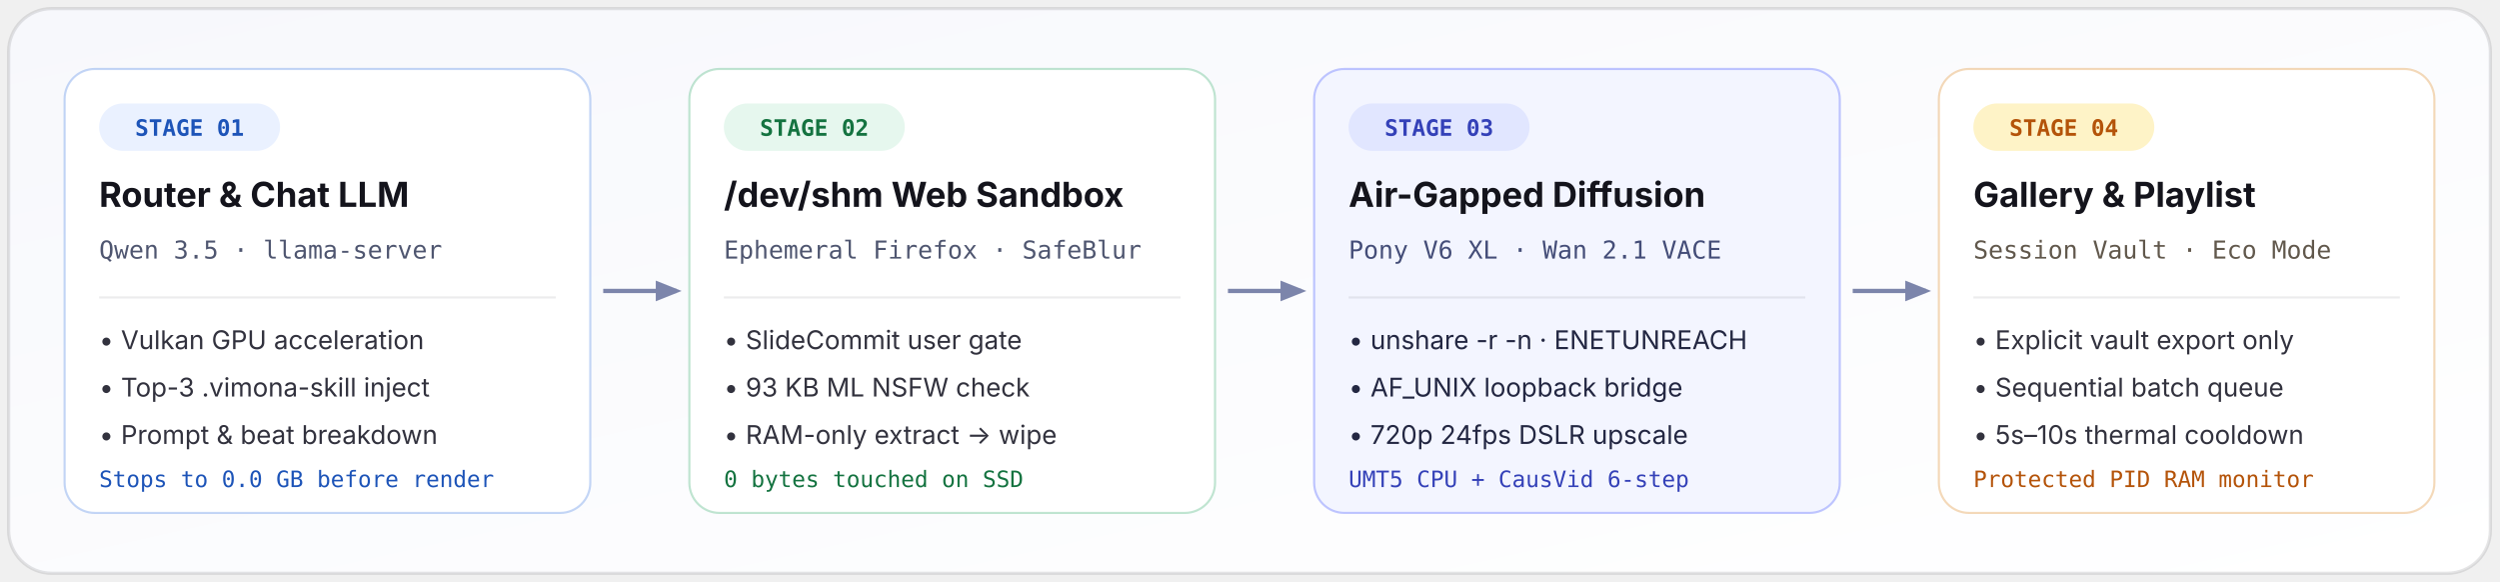
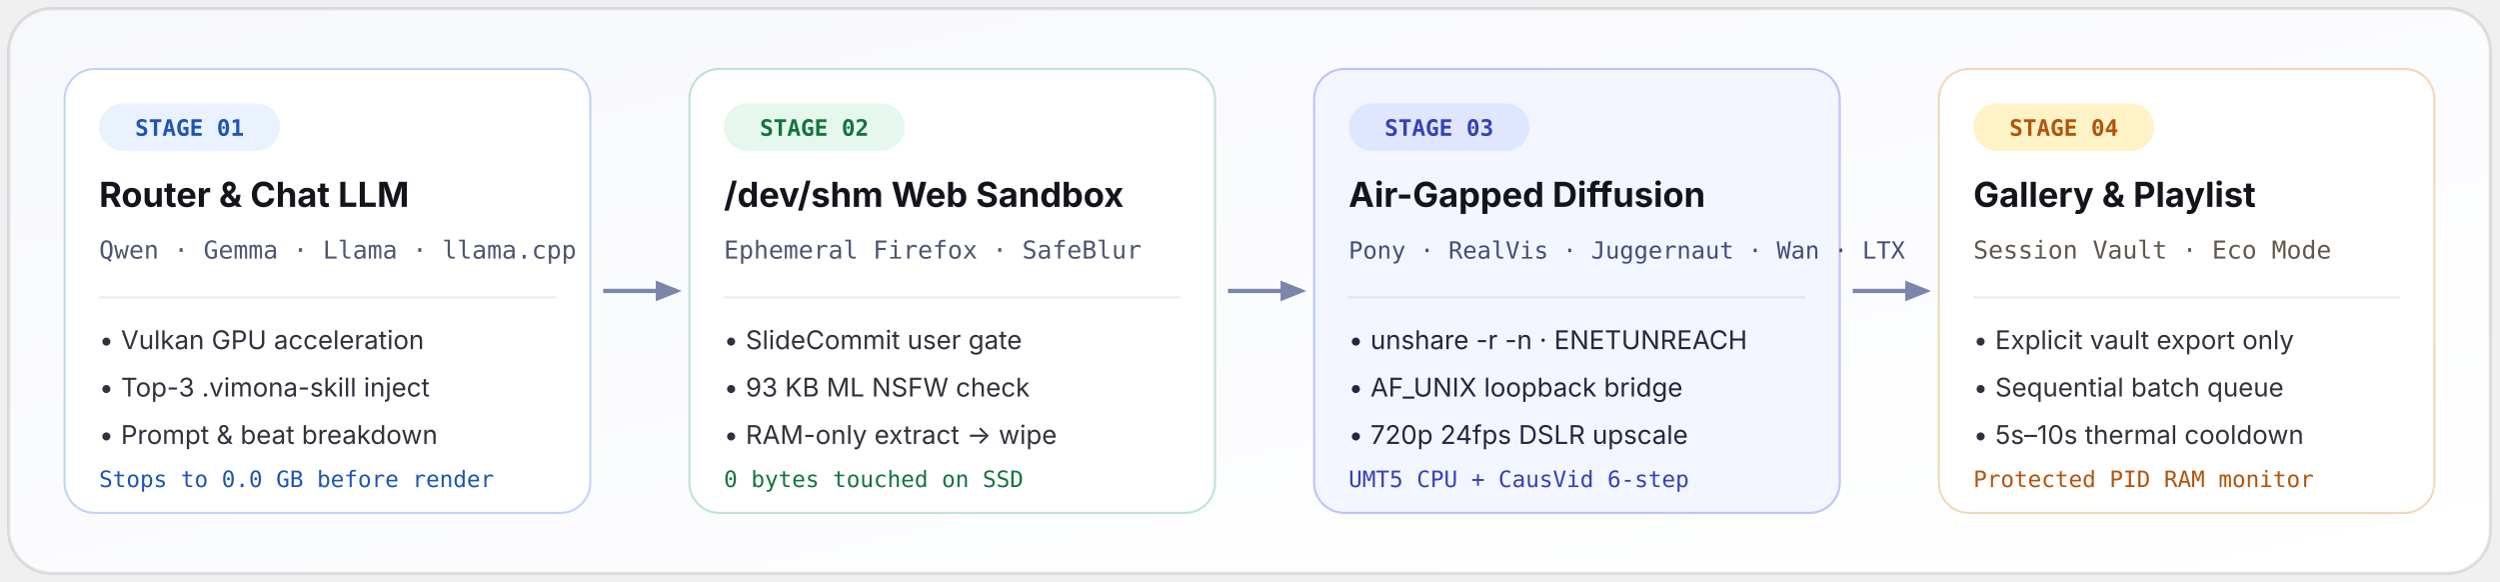
<svg xmlns="http://www.w3.org/2000/svg" viewBox="0 0 1160 270" width="1160" height="270" role="img" aria-label="Vimona Three-Stage Air-Gapped Memory Relay Pipeline">
  <defs>
    <linearGradient id="pbg-l" x1="0%" y1="0%" x2="100%" y2="100%">
      <stop offset="0%" stop-color="#f7f8fc" />
      <stop offset="100%" stop-color="#ffffff" />
    </linearGradient>
    <marker id="arr-l" viewBox="0 0 10 10" refX="8" refY="5" markerWidth="6" markerHeight="6" orient="auto-start-reverse">
      <path d="M 0 1 L 10 5 L 0 9 z" fill="#7c85ab" />
    </marker>
  </defs>
  <rect x="4" y="4" width="1152" height="262" rx="20" fill="url(#pbg-l)" stroke="#14141c" stroke-opacity="0.11" stroke-width="1.5" />
  <g transform="translate(30, 32)">
    <rect x="0" y="0" width="244" height="206" rx="14" fill="#ffffff" stroke="#2d6cdf" stroke-opacity="0.28" />
    <rect x="16" y="16" width="84" height="22" rx="11" fill="#eaf1ff" />
    <text x="58" y="31" text-anchor="middle" font-family="ui-monospace, monospace" font-size="10.5" font-weight="700" fill="#1d54b8">STAGE 01</text>
    <text x="16" y="64" font-family="Inter, -apple-system, sans-serif" font-size="16" font-weight="700" fill="#14141c">Router &amp; Chat LLM</text>
-     <text x="16" y="88" font-family="ui-monospace, monospace" font-size="11.5" fill="#4f5670">Qwen 3.5 · llama-server</text>
+     <text x="16" y="88" font-family="ui-monospace, monospace" font-size="11.5" fill="#4f5670">Qwen · Gemma · Llama · llama.cpp</text>
    <line x1="16" y1="106" x2="228" y2="106" stroke="#14141c" stroke-opacity="0.08" />
    <text x="16" y="130" font-family="Inter, -apple-system, sans-serif" font-size="12" fill="#32323e">• Vulkan GPU acceleration</text>
    <text x="16" y="152" font-family="Inter, -apple-system, sans-serif" font-size="12" fill="#32323e">• Top-3 .vimona-skill inject</text>
    <text x="16" y="174" font-family="Inter, -apple-system, sans-serif" font-size="12" fill="#32323e">• Prompt &amp; beat breakdown</text>
    <text x="16" y="194" font-family="ui-monospace, monospace" font-size="10.5" fill="#1d54b8">Stops to 0.0 GB before render</text>
  </g>
  <line x1="280" y1="135" x2="314" y2="135" stroke="#7c85ab" stroke-width="2" marker-end="url(#arr-l)" />
  <g transform="translate(320, 32)">
    <rect x="0" y="0" width="244" height="206" rx="14" fill="#ffffff" stroke="#1ea35c" stroke-opacity="0.28" />
    <rect x="16" y="16" width="84" height="22" rx="11" fill="#e6f7ee" />
    <text x="58" y="31" text-anchor="middle" font-family="ui-monospace, monospace" font-size="10.5" font-weight="700" fill="#147340">STAGE 02</text>
    <text x="16" y="64" font-family="Inter, -apple-system, sans-serif" font-size="16" font-weight="700" fill="#14141c">/dev/shm Web Sandbox</text>
    <text x="16" y="88" font-family="ui-monospace, monospace" font-size="11.5" fill="#4f5670">Ephemeral Firefox · SafeBlur</text>
    <line x1="16" y1="106" x2="228" y2="106" stroke="#14141c" stroke-opacity="0.08" />
    <text x="16" y="130" font-family="Inter, -apple-system, sans-serif" font-size="12" fill="#32323e">• SlideCommit user gate</text>
    <text x="16" y="152" font-family="Inter, -apple-system, sans-serif" font-size="12" fill="#32323e">• 93 KB ML NSFW check</text>
    <text x="16" y="174" font-family="Inter, -apple-system, sans-serif" font-size="12" fill="#32323e">• RAM-only extract -&gt; wipe</text>
    <text x="16" y="194" font-family="ui-monospace, monospace" font-size="10.5" fill="#147340">0 bytes touched on SSD</text>
  </g>
  <line x1="570" y1="135" x2="604" y2="135" stroke="#7c85ab" stroke-width="2" marker-end="url(#arr-l)" />
  <g transform="translate(610, 32)">
    <rect x="0" y="0" width="244" height="206" rx="14" fill="#f3f5ff" stroke="#4e5eff" stroke-opacity="0.34" />
    <rect x="16" y="16" width="84" height="22" rx="11" fill="#e1e6ff" />
    <text x="58" y="31" text-anchor="middle" font-family="ui-monospace, monospace" font-size="10.5" font-weight="700" fill="#3441b8">STAGE 03</text>
    <text x="16" y="64" font-family="Inter, -apple-system, sans-serif" font-size="16" font-weight="700" fill="#14141c">Air-Gapped Diffusion</text>
-     <text x="16" y="88" font-family="ui-monospace, monospace" font-size="11.5" fill="#444d78">Pony V6 XL · Wan 2.1 VACE</text>
+     <text x="16" y="88" font-family="ui-monospace, monospace" font-size="11" fill="#444d78">Pony · RealVis · Juggernaut · Wan · LTX</text>
    <line x1="16" y1="106" x2="228" y2="106" stroke="#14141c" stroke-opacity="0.08" />
    <text x="16" y="130" font-family="Inter, -apple-system, sans-serif" font-size="12" fill="#232742">• unshare -r -n · ENETUNREACH</text>
    <text x="16" y="152" font-family="Inter, -apple-system, sans-serif" font-size="12" fill="#232742">• AF_UNIX loopback bridge</text>
    <text x="16" y="174" font-family="Inter, -apple-system, sans-serif" font-size="12" fill="#232742">• 720p 24fps DSLR upscale</text>
    <text x="16" y="194" font-family="ui-monospace, monospace" font-size="10.5" fill="#3441b8">UMT5 CPU + CausVid 6-step</text>
  </g>
  <line x1="860" y1="135" x2="894" y2="135" stroke="#7c85ab" stroke-width="2" marker-end="url(#arr-l)" />
  <g transform="translate(900, 32)">
    <rect x="0" y="0" width="230" height="206" rx="14" fill="#ffffff" stroke="#d97706" stroke-opacity="0.28" />
    <rect x="16" y="16" width="84" height="22" rx="11" fill="#fef3c7" />
    <text x="58" y="31" text-anchor="middle" font-family="ui-monospace, monospace" font-size="10.5" font-weight="700" fill="#b45309">STAGE 04</text>
    <text x="16" y="64" font-family="Inter, -apple-system, sans-serif" font-size="16" font-weight="700" fill="#14141c">Gallery &amp; Playlist</text>
    <text x="16" y="88" font-family="ui-monospace, monospace" font-size="11.5" fill="#61584c">Session Vault · Eco Mode</text>
    <line x1="16" y1="106" x2="214" y2="106" stroke="#14141c" stroke-opacity="0.08" />
    <text x="16" y="130" font-family="Inter, -apple-system, sans-serif" font-size="12" fill="#32323e">• Explicit vault export only</text>
    <text x="16" y="152" font-family="Inter, -apple-system, sans-serif" font-size="12" fill="#32323e">• Sequential batch queue</text>
    <text x="16" y="174" font-family="Inter, -apple-system, sans-serif" font-size="12" fill="#32323e">• 5s–10s thermal cooldown</text>
    <text x="16" y="194" font-family="ui-monospace, monospace" font-size="10.5" fill="#b45309">Protected PID RAM monitor</text>
  </g>
</svg>
